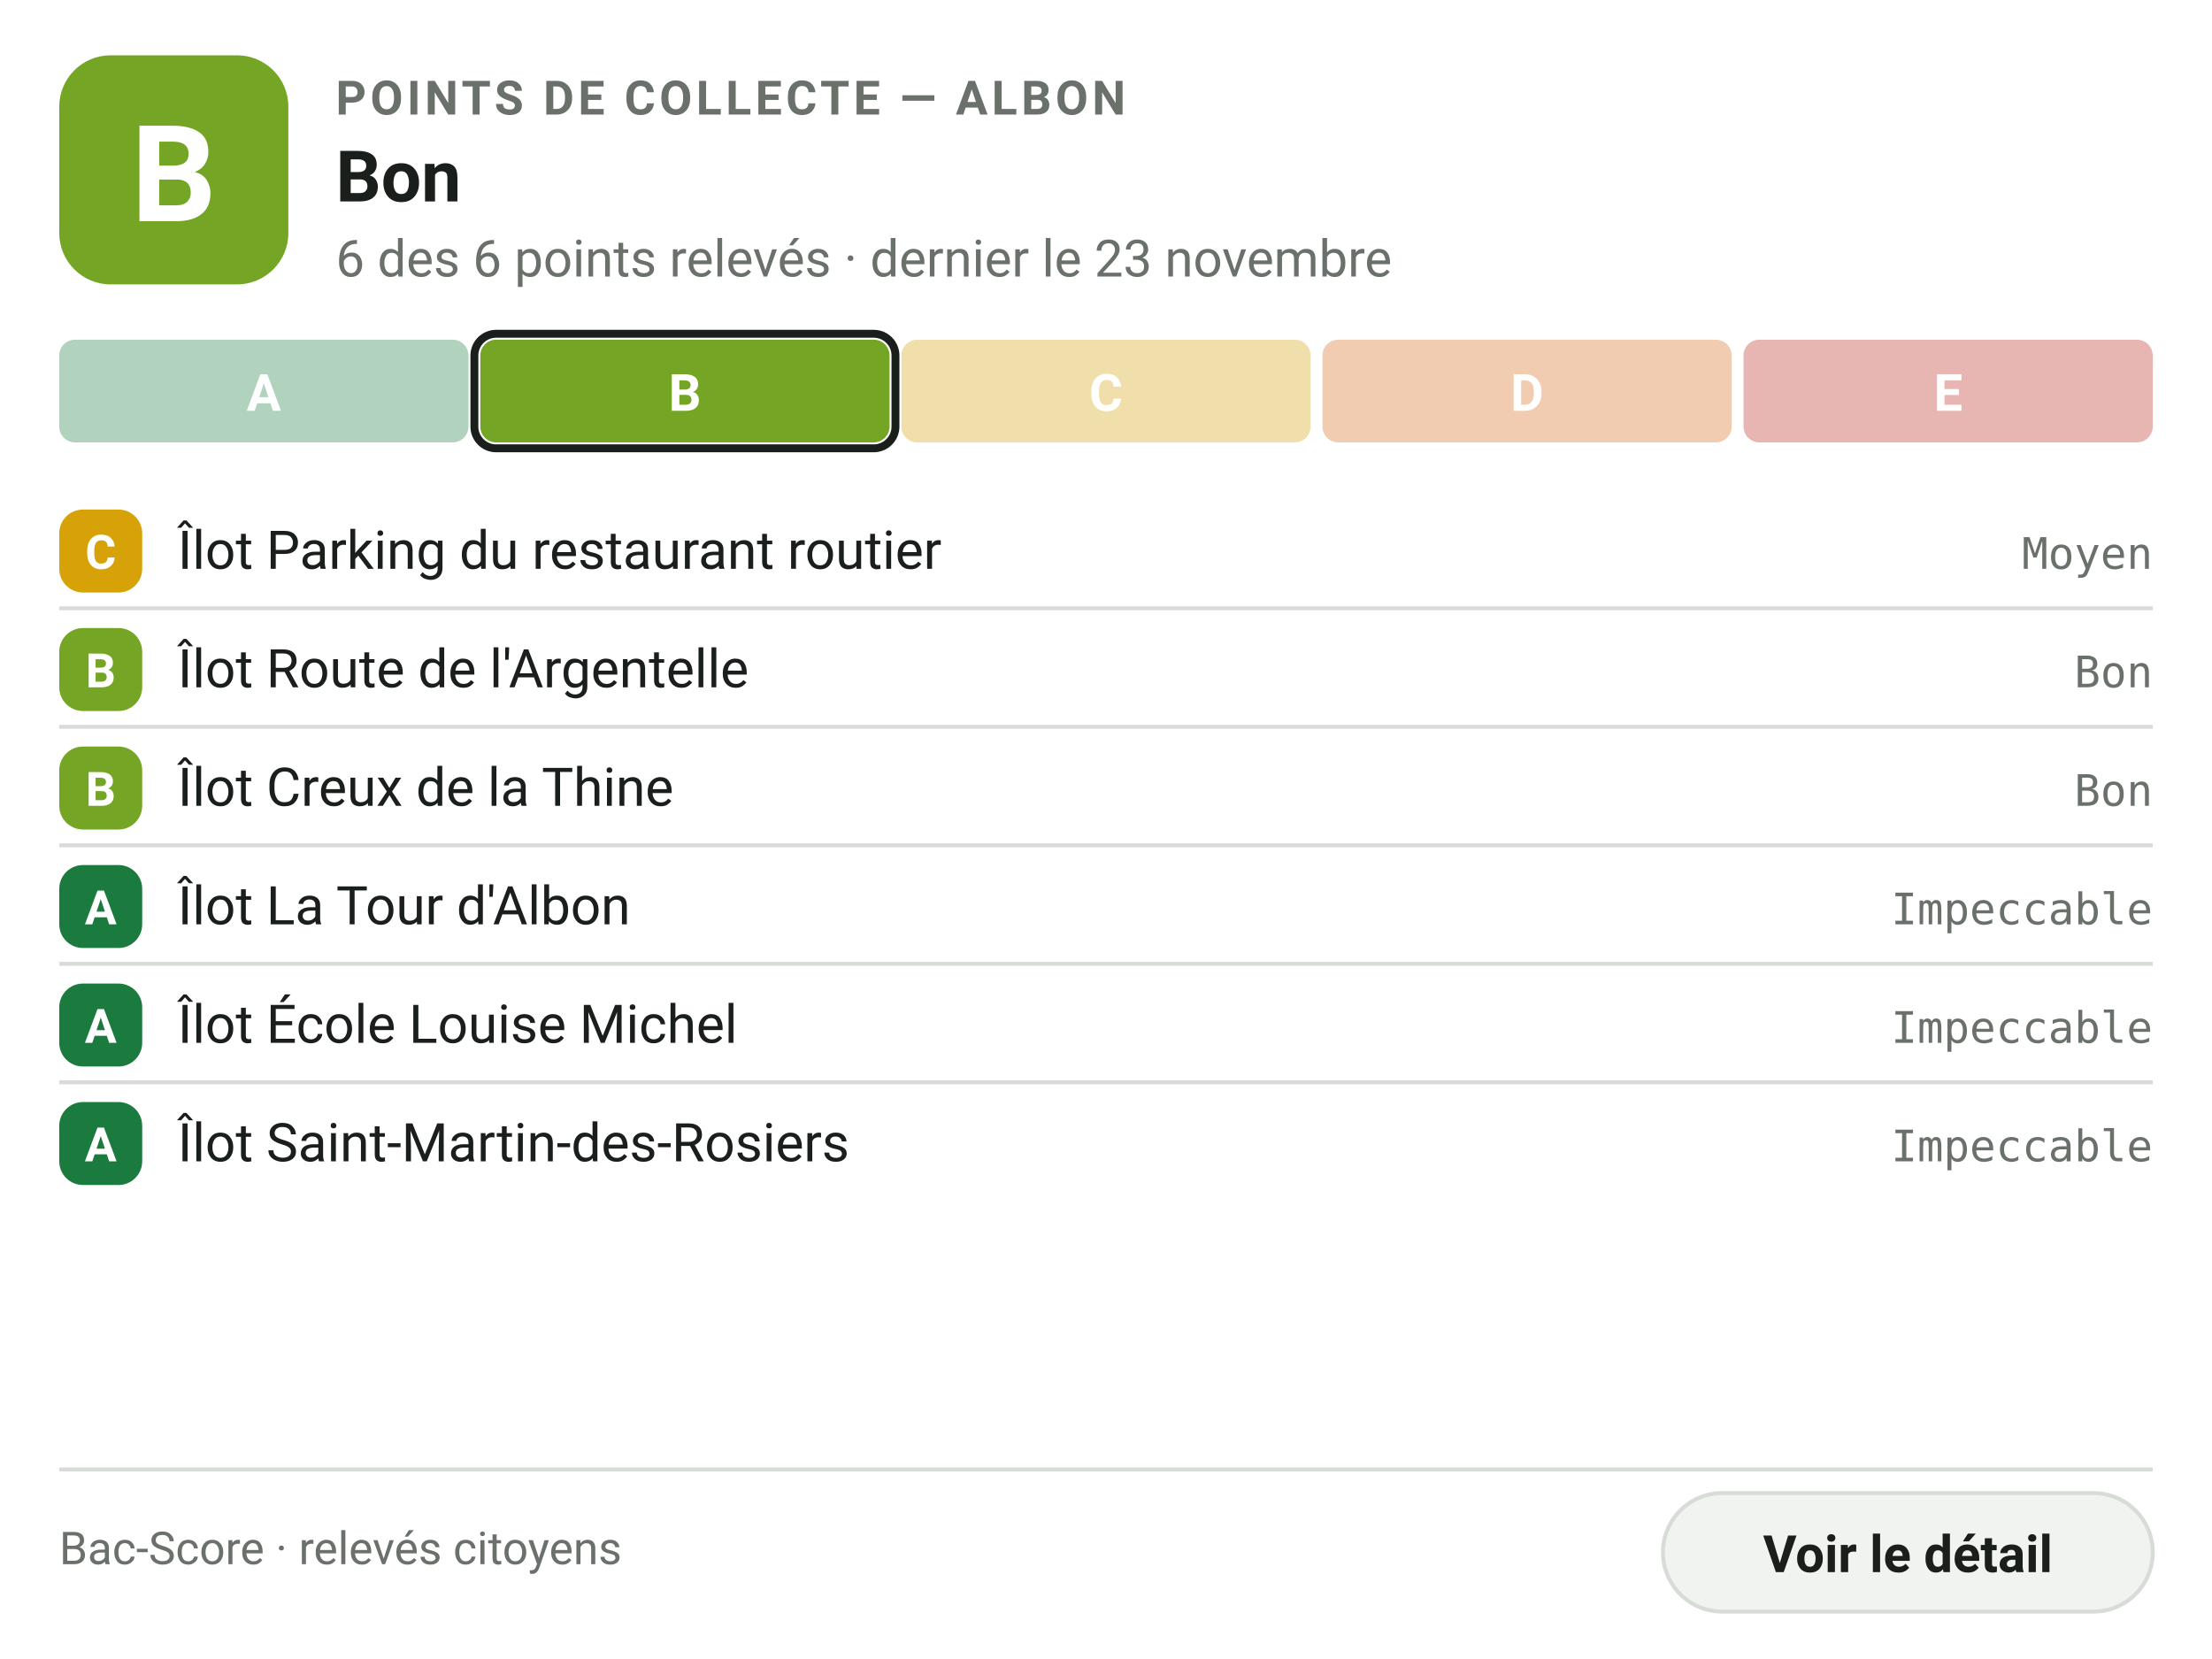
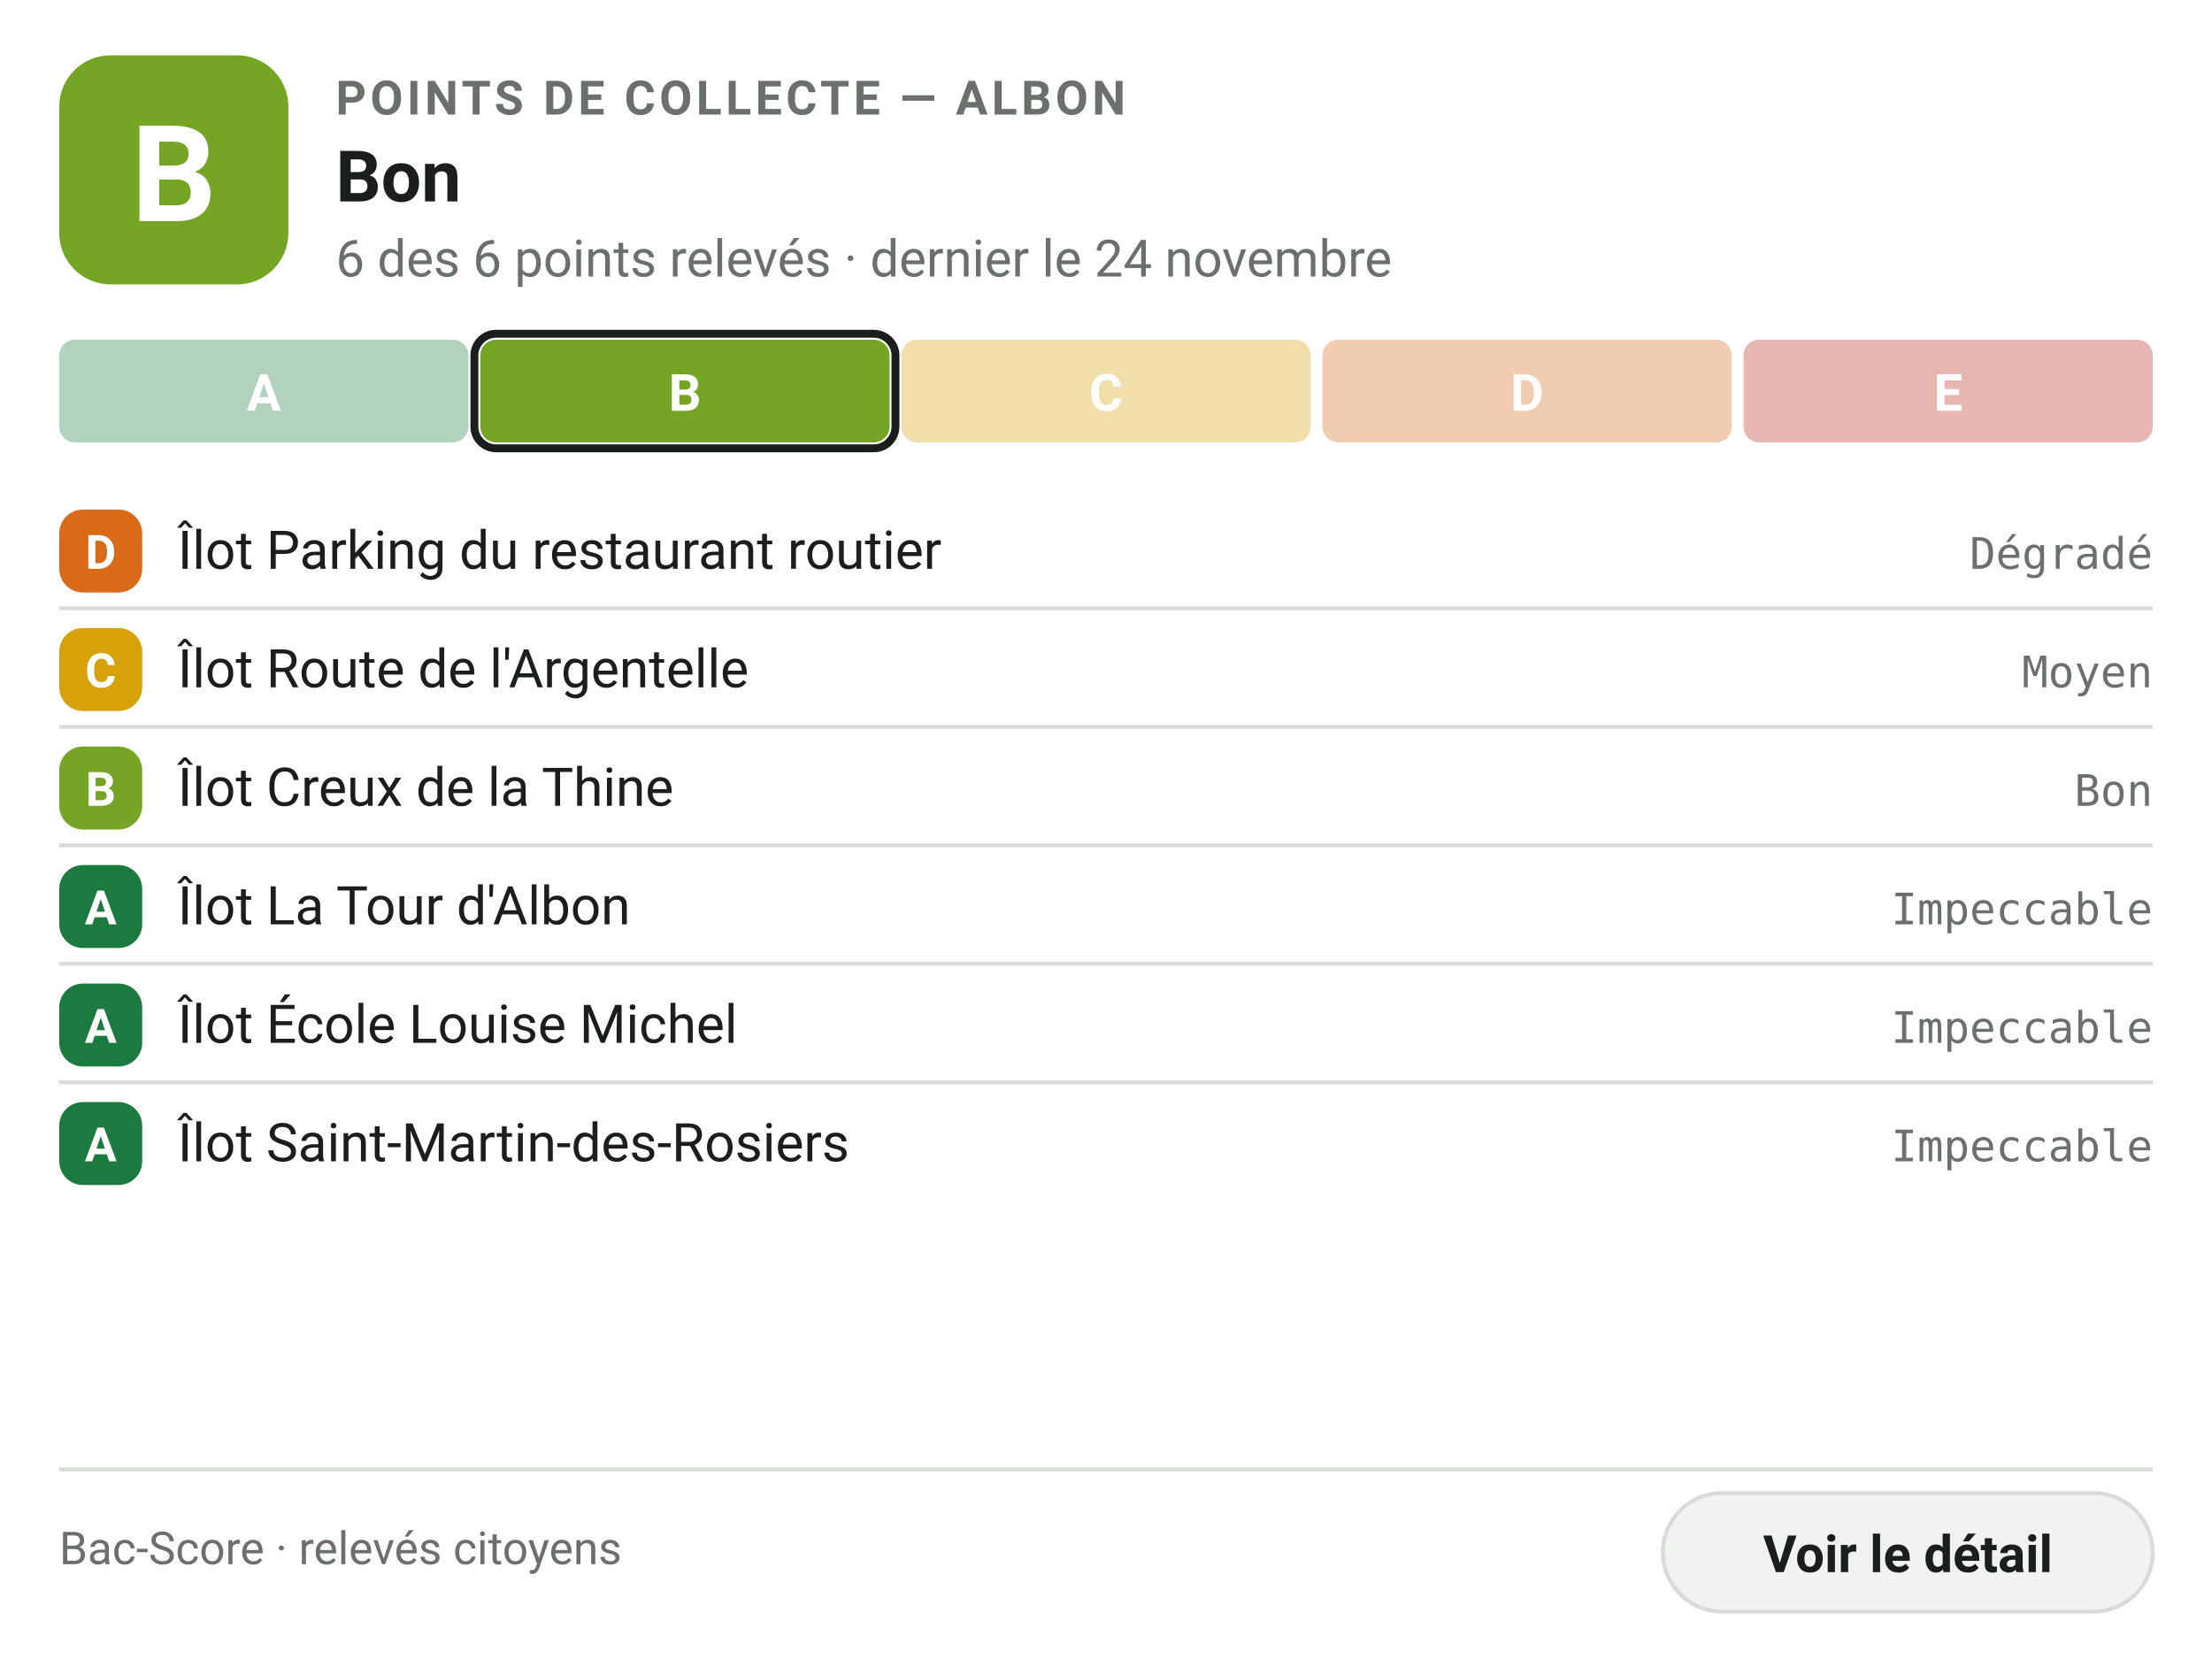
<svg xmlns="http://www.w3.org/2000/svg" width="560" height="420" viewBox="0 0 560 420" role="img" aria-label="Propreté des points de collecte — Albon : Bac-Score B">
  <rect width="560" height="420" fill="#FFFFFF" />
  <rect x="15" y="14" width="58" height="58" rx="13" fill="#74a524" />
  <text x="44" y="56" text-anchor="middle" font-family="Barlow, system-ui, -apple-system, 'Segoe UI', Roboto, sans-serif" font-size="34" font-weight="600" fill="#fff">B</text>
  <text x="85" y="29" font-family="Barlow, system-ui, -apple-system, 'Segoe UI', Roboto, sans-serif" font-size="12" font-weight="600" letter-spacing="1" fill="#6A716B">POINTS DE COLLECTE — ALBON</text>
  <text x="85" y="51" font-family="Barlow, system-ui, -apple-system, 'Segoe UI', Roboto, sans-serif" font-size="18" font-weight="600" fill="#1A1F1C">Bon</text>
-   <text x="85" y="70" font-family="Barlow, system-ui, -apple-system, 'Segoe UI', Roboto, sans-serif" font-size="13" fill="#6A716B">6 des 6 points relevés · dernier le 23 novembre</text>
+   <text x="85" y="70" font-family="Barlow, system-ui, -apple-system, 'Segoe UI', Roboto, sans-serif" font-size="13" fill="#6A716B">6 des 6 points relevés · dernier le 24 novembre</text>
  <rect x="15.0" y="86" width="103.6" height="26" rx="4" fill="#1b7a3e" opacity="0.34" />
  <text x="66.8" y="104" text-anchor="middle" font-family="Barlow, system-ui, -apple-system, 'Segoe UI', Roboto, sans-serif" font-size="13" font-weight="600" fill="#fff">A</text>
  <rect x="121.6" y="86" width="103.6" height="26" rx="4" fill="#74a524" />
  <rect x="120.1" y="84.5" width="106.6" height="29" rx="5.5" fill="none" stroke="#1A1F1C" stroke-width="2" />
  <text x="173.4" y="104" text-anchor="middle" font-family="Barlow, system-ui, -apple-system, 'Segoe UI', Roboto, sans-serif" font-size="13" font-weight="600" fill="#fff">B</text>
  <rect x="228.2" y="86" width="103.6" height="26" rx="4" fill="#d7a208" opacity="0.34" />
  <text x="280.0" y="104" text-anchor="middle" font-family="Barlow, system-ui, -apple-system, 'Segoe UI', Roboto, sans-serif" font-size="13" font-weight="600" fill="#fff">C</text>
  <rect x="334.8" y="86" width="103.6" height="26" rx="4" fill="#d96a18" opacity="0.34" />
  <text x="386.6" y="104" text-anchor="middle" font-family="Barlow, system-ui, -apple-system, 'Segoe UI', Roboto, sans-serif" font-size="13" font-weight="600" fill="#fff">D</text>
  <rect x="441.4" y="86" width="103.6" height="26" rx="4" fill="#bd2a1d" opacity="0.34" />
  <text x="493.2" y="104" text-anchor="middle" font-family="Barlow, system-ui, -apple-system, 'Segoe UI', Roboto, sans-serif" font-size="13" font-weight="600" fill="#fff">E</text>
-   <rect x="15" y="129" width="21" height="21" rx="6" fill="#d7a208" />
-   <text x="25.5" y="144" text-anchor="middle" font-family="Barlow, system-ui, -apple-system, 'Segoe UI', Roboto, sans-serif" font-size="12" font-weight="600" fill="#fff">C</text>
+   <rect x="15" y="129" width="21" height="21" rx="6" fill="#d96a18" />
+   <text x="25.5" y="144" text-anchor="middle" font-family="Barlow, system-ui, -apple-system, 'Segoe UI', Roboto, sans-serif" font-size="12" font-weight="600" fill="#fff">D</text>
  <text x="45" y="144" font-family="Barlow, system-ui, -apple-system, 'Segoe UI', Roboto, sans-serif" font-size="13.5" fill="#1A1F1C">Îlot Parking du restaurant routier</text>
-   <text x="545" y="144" text-anchor="end" font-family="'IBM Plex Mono', ui-monospace, SFMono-Regular, Menlo, monospace" font-size="11" fill="#6A716B">Moyen</text>
+   <text x="545" y="144" text-anchor="end" font-family="'IBM Plex Mono', ui-monospace, SFMono-Regular, Menlo, monospace" font-size="11" fill="#6A716B">Dégradé</text>
  <line x1="15" y1="154" x2="545" y2="154" stroke="#D8DCD7" stroke-width="1" />
-   <rect x="15" y="159" width="21" height="21" rx="6" fill="#74a524" />
-   <text x="25.5" y="174" text-anchor="middle" font-family="Barlow, system-ui, -apple-system, 'Segoe UI', Roboto, sans-serif" font-size="12" font-weight="600" fill="#fff">B</text>
+   <rect x="15" y="159" width="21" height="21" rx="6" fill="#d7a208" />
+   <text x="25.5" y="174" text-anchor="middle" font-family="Barlow, system-ui, -apple-system, 'Segoe UI', Roboto, sans-serif" font-size="12" font-weight="600" fill="#fff">C</text>
  <text x="45" y="174" font-family="Barlow, system-ui, -apple-system, 'Segoe UI', Roboto, sans-serif" font-size="13.5" fill="#1A1F1C">Îlot Route de l'Argentelle</text>
-   <text x="545" y="174" text-anchor="end" font-family="'IBM Plex Mono', ui-monospace, SFMono-Regular, Menlo, monospace" font-size="11" fill="#6A716B">Bon</text>
+   <text x="545" y="174" text-anchor="end" font-family="'IBM Plex Mono', ui-monospace, SFMono-Regular, Menlo, monospace" font-size="11" fill="#6A716B">Moyen</text>
  <line x1="15" y1="184" x2="545" y2="184" stroke="#D8DCD7" stroke-width="1" />
  <rect x="15" y="189" width="21" height="21" rx="6" fill="#74a524" />
  <text x="25.5" y="204" text-anchor="middle" font-family="Barlow, system-ui, -apple-system, 'Segoe UI', Roboto, sans-serif" font-size="12" font-weight="600" fill="#fff">B</text>
  <text x="45" y="204" font-family="Barlow, system-ui, -apple-system, 'Segoe UI', Roboto, sans-serif" font-size="13.5" fill="#1A1F1C">Îlot Creux de la Thine</text>
  <text x="545" y="204" text-anchor="end" font-family="'IBM Plex Mono', ui-monospace, SFMono-Regular, Menlo, monospace" font-size="11" fill="#6A716B">Bon</text>
  <line x1="15" y1="214" x2="545" y2="214" stroke="#D8DCD7" stroke-width="1" />
  <rect x="15" y="219" width="21" height="21" rx="6" fill="#1b7a3e" />
  <text x="25.5" y="234" text-anchor="middle" font-family="Barlow, system-ui, -apple-system, 'Segoe UI', Roboto, sans-serif" font-size="12" font-weight="600" fill="#fff">A</text>
  <text x="45" y="234" font-family="Barlow, system-ui, -apple-system, 'Segoe UI', Roboto, sans-serif" font-size="13.5" fill="#1A1F1C">Îlot La Tour d'Albon</text>
  <text x="545" y="234" text-anchor="end" font-family="'IBM Plex Mono', ui-monospace, SFMono-Regular, Menlo, monospace" font-size="11" fill="#6A716B">Impeccable</text>
  <line x1="15" y1="244" x2="545" y2="244" stroke="#D8DCD7" stroke-width="1" />
  <rect x="15" y="249" width="21" height="21" rx="6" fill="#1b7a3e" />
  <text x="25.5" y="264" text-anchor="middle" font-family="Barlow, system-ui, -apple-system, 'Segoe UI', Roboto, sans-serif" font-size="12" font-weight="600" fill="#fff">A</text>
  <text x="45" y="264" font-family="Barlow, system-ui, -apple-system, 'Segoe UI', Roboto, sans-serif" font-size="13.5" fill="#1A1F1C">Îlot École Louise Michel</text>
  <text x="545" y="264" text-anchor="end" font-family="'IBM Plex Mono', ui-monospace, SFMono-Regular, Menlo, monospace" font-size="11" fill="#6A716B">Impeccable</text>
  <line x1="15" y1="274" x2="545" y2="274" stroke="#D8DCD7" stroke-width="1" />
  <rect x="15" y="279" width="21" height="21" rx="6" fill="#1b7a3e" />
  <text x="25.5" y="294" text-anchor="middle" font-family="Barlow, system-ui, -apple-system, 'Segoe UI', Roboto, sans-serif" font-size="12" font-weight="600" fill="#fff">A</text>
  <text x="45" y="294" font-family="Barlow, system-ui, -apple-system, 'Segoe UI', Roboto, sans-serif" font-size="13.5" fill="#1A1F1C">Îlot Saint-Martin-des-Rosiers</text>
  <text x="545" y="294" text-anchor="end" font-family="'IBM Plex Mono', ui-monospace, SFMono-Regular, Menlo, monospace" font-size="11" fill="#6A716B">Impeccable</text>
  <line x1="15" y1="372" x2="545" y2="372" stroke="#D8DCD7" stroke-width="1" />
  <text x="15" y="396" font-family="Barlow, system-ui, -apple-system, 'Segoe UI', Roboto, sans-serif" font-size="11.5" fill="#6A716B">Bac-Score · relevés citoyens</text>
  <rect x="421" y="378" width="124" height="30" rx="15" fill="#F1F3F0" stroke="#D8DCD7" />
  <text x="483" y="398" text-anchor="middle" font-family="Barlow, system-ui, -apple-system, 'Segoe UI', Roboto, sans-serif" font-size="13" font-weight="600" fill="#1A1F1C">Voir le détail</text>
</svg>
